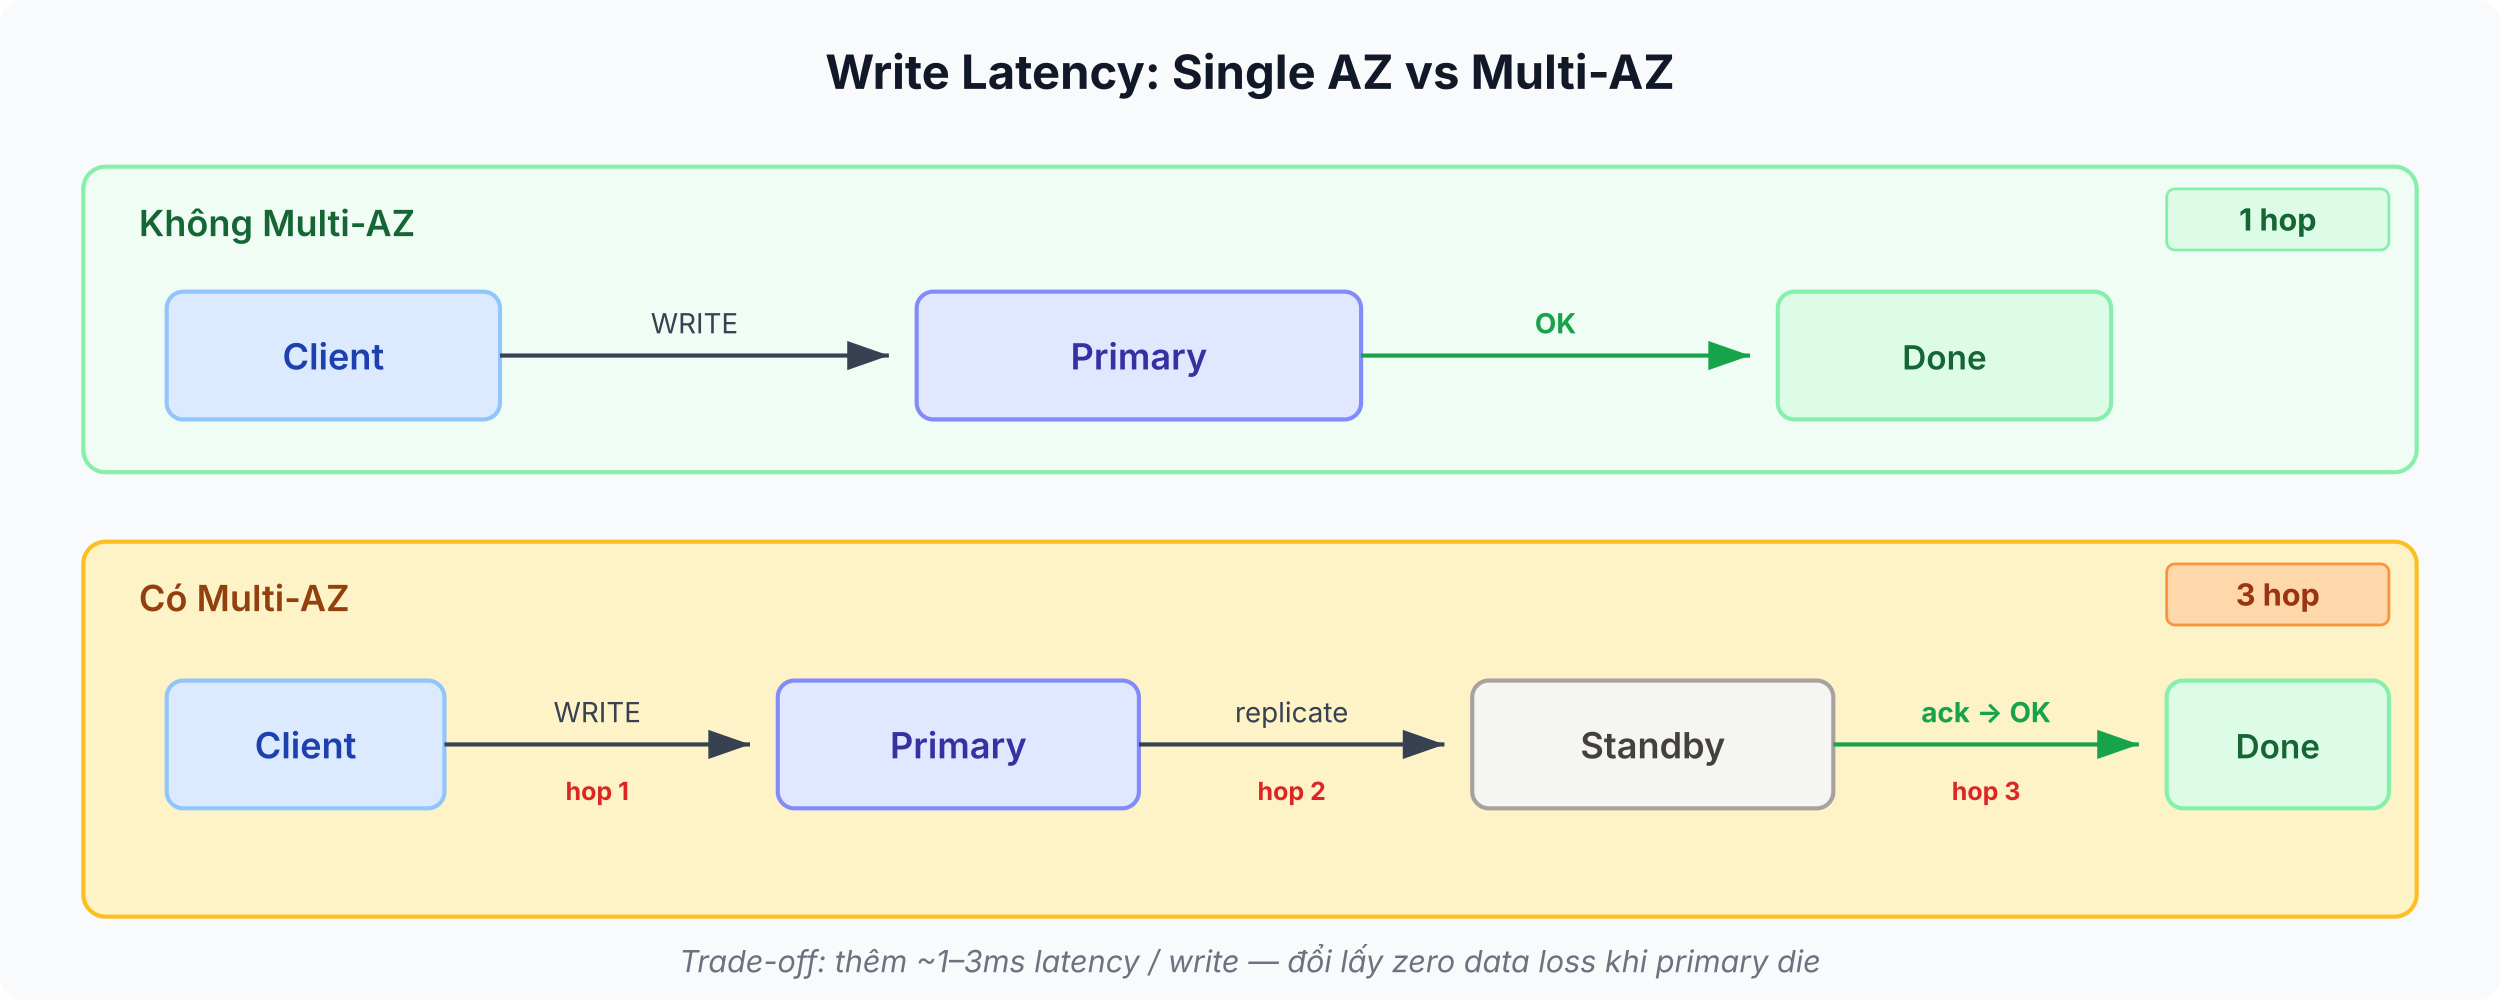
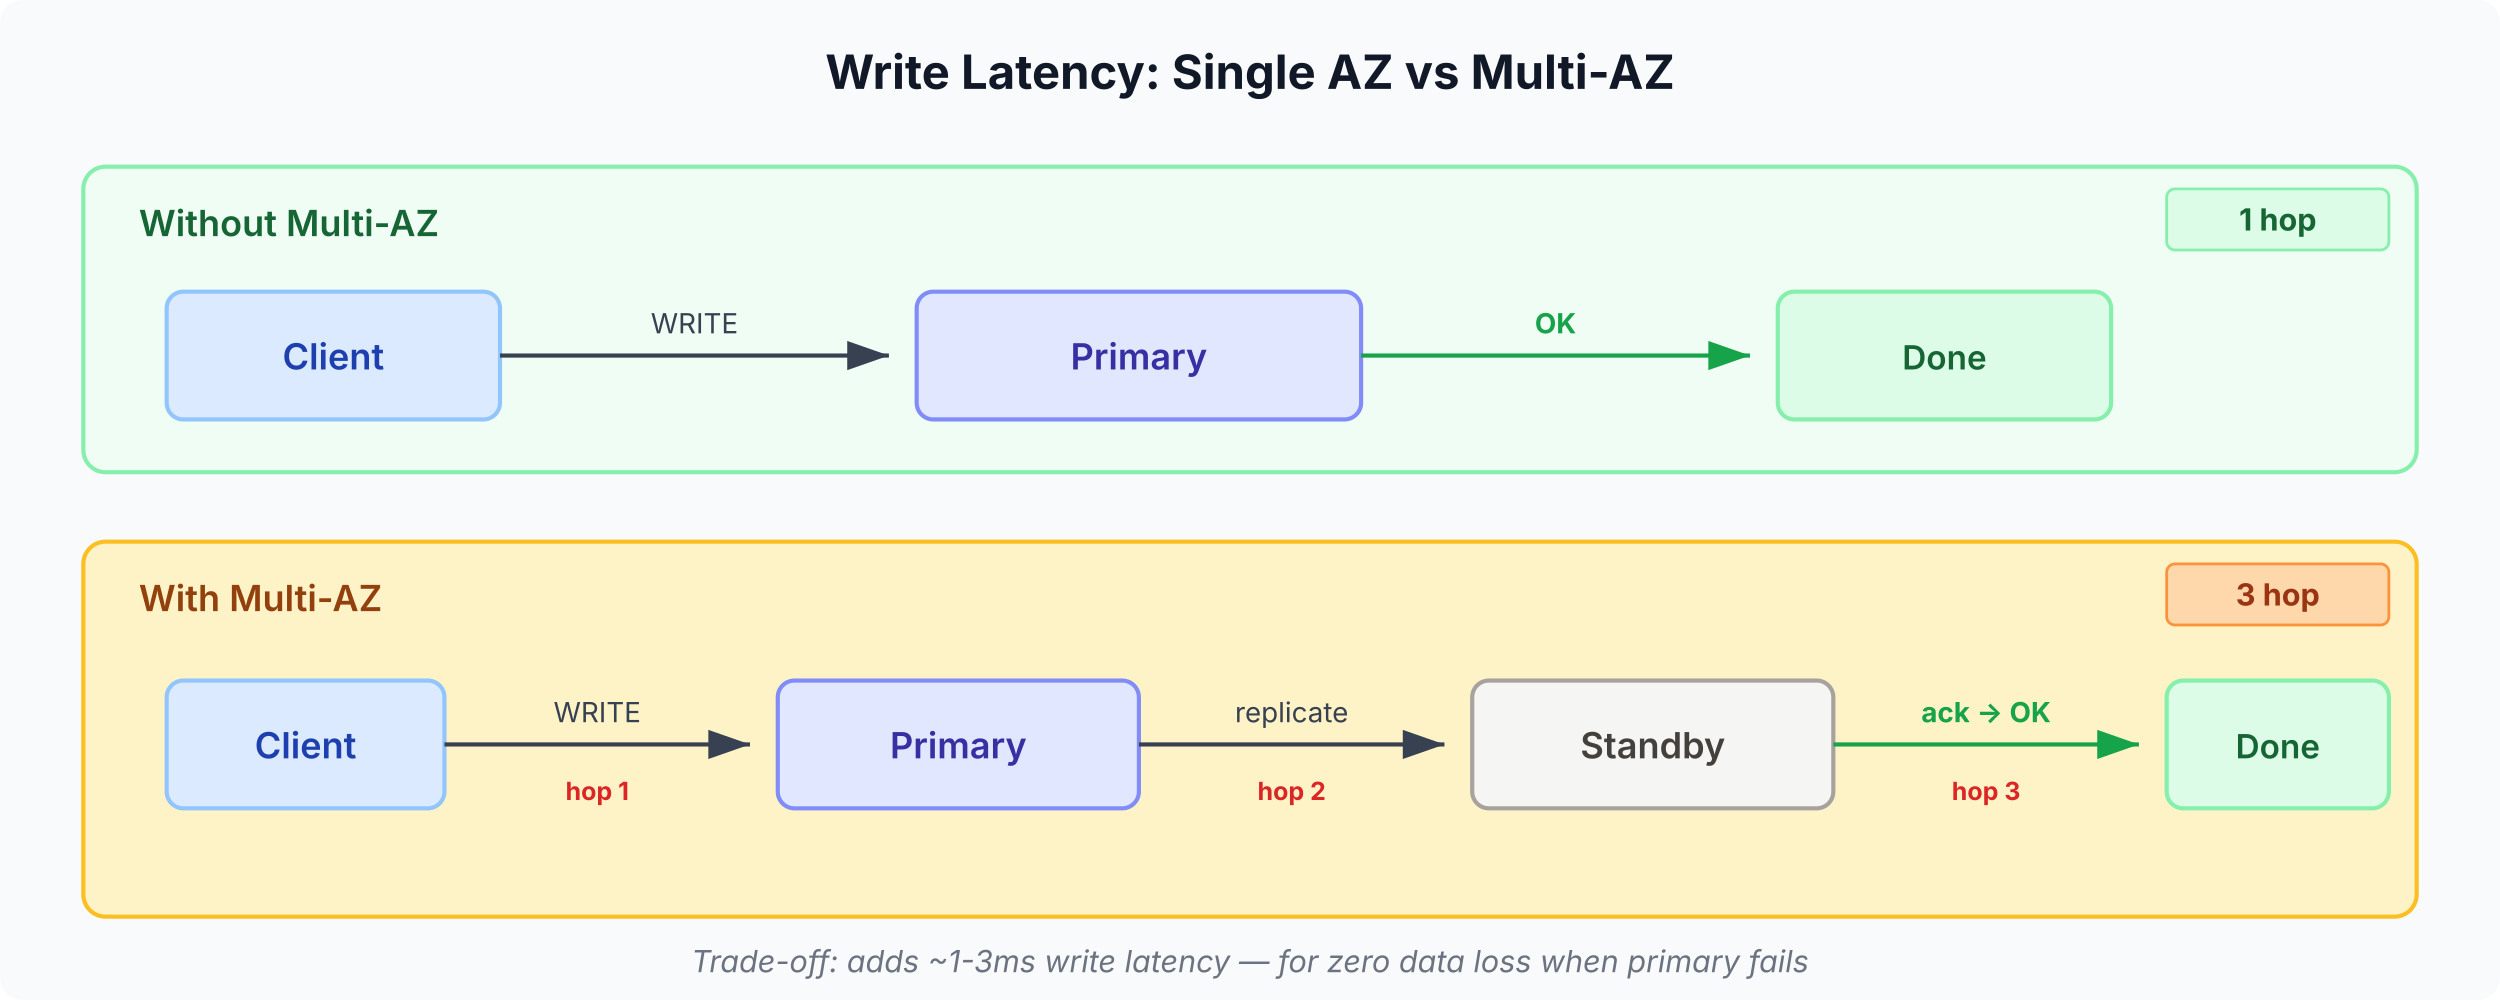
<svg xmlns="http://www.w3.org/2000/svg" viewBox="0 0 900 360" font-family="system-ui, -apple-system, sans-serif">
  <defs>
    <marker id="arr" markerWidth="10" markerHeight="7" refX="10" refY="3.5" orient="auto">
      <polygon points="0 0, 10 3.5, 0 7" fill="#374151" />
    </marker>
    <marker id="arrGreen" markerWidth="10" markerHeight="7" refX="10" refY="3.5" orient="auto">
      <polygon points="0 0, 10 3.5, 0 7" fill="#16a34a" />
    </marker>
  </defs>
  <rect width="900" height="360" fill="#f9fafb" rx="8" />
  <text x="450" y="32" text-anchor="middle" font-size="17" font-weight="bold" fill="#111827">Write Latency: Single AZ vs Multi-AZ</text>
  <rect x="30" y="60" width="840" height="110" fill="#f0fdf4" rx="8" stroke="#86efac" stroke-width="1.5" />
-   <text x="50" y="85" font-size="13" font-weight="600" fill="#166534">Không Multi-AZ</text>
+   <text x="50" y="85" font-size="13" font-weight="600" fill="#166534">Without Multi-AZ</text>
  <rect x="780" y="68" width="80" height="22" fill="#dcfce7" rx="3" stroke="#86efac" stroke-width="1" />
  <text x="820" y="83" text-anchor="middle" font-size="11" font-weight="700" fill="#166534">1 hop</text>
  <rect x="60" y="105" width="120" height="46" fill="#dbeafe" rx="6" stroke="#93c5fd" stroke-width="1.5" />
  <text x="120" y="133" text-anchor="middle" font-size="13" font-weight="600" fill="#1e40af">Client</text>
  <line x1="180" y1="128" x2="320" y2="128" stroke="#374151" stroke-width="1.5" marker-end="url(#arr)" />
  <text x="250" y="120" text-anchor="middle" font-size="10" fill="#374151">WRITE</text>
  <rect x="330" y="105" width="160" height="46" fill="#e0e7ff" rx="6" stroke="#818cf8" stroke-width="1.5" />
  <text x="410" y="133" text-anchor="middle" font-size="13" font-weight="600" fill="#3730a3">Primary</text>
  <line x1="490" y1="128" x2="630" y2="128" stroke="#16a34a" stroke-width="1.5" marker-end="url(#arrGreen)" />
  <text x="560" y="120" text-anchor="middle" font-size="10" font-weight="700" fill="#16a34a">OK</text>
  <rect x="640" y="105" width="120" height="46" fill="#dcfce7" rx="6" stroke="#86efac" stroke-width="1.5" />
  <text x="700" y="133" text-anchor="middle" font-size="12" font-weight="600" fill="#166534">Done</text>
  <rect x="30" y="195" width="840" height="135" fill="#fef3c7" rx="8" stroke="#fbbf24" stroke-width="1.5" />
-   <text x="50" y="220" font-size="13" font-weight="600" fill="#92400e">Có Multi-AZ</text>
+   <text x="50" y="220" font-size="13" font-weight="600" fill="#92400e">With Multi-AZ</text>
  <rect x="780" y="203" width="80" height="22" fill="#fed7aa" rx="3" stroke="#fb923c" stroke-width="1" />
  <text x="820" y="218" text-anchor="middle" font-size="11" font-weight="700" fill="#9a3412">3 hop</text>
  <rect x="60" y="245" width="100" height="46" fill="#dbeafe" rx="6" stroke="#93c5fd" stroke-width="1.5" />
  <text x="110" y="273" text-anchor="middle" font-size="13" font-weight="600" fill="#1e40af">Client</text>
  <line x1="160" y1="268" x2="270" y2="268" stroke="#374151" stroke-width="1.5" marker-end="url(#arr)" />
  <text x="215" y="260" text-anchor="middle" font-size="10" fill="#374151">WRITE</text>
  <text x="215" y="288" text-anchor="middle" font-size="9" font-weight="700" fill="#dc2626">hop 1</text>
  <rect x="280" y="245" width="130" height="46" fill="#e0e7ff" rx="6" stroke="#818cf8" stroke-width="1.5" />
  <text x="345" y="273" text-anchor="middle" font-size="13" font-weight="600" fill="#3730a3">Primary</text>
  <line x1="410" y1="268" x2="520" y2="268" stroke="#374151" stroke-width="1.5" marker-end="url(#arr)" />
  <text x="465" y="260" text-anchor="middle" font-size="10" fill="#374151">replicate</text>
  <text x="465" y="288" text-anchor="middle" font-size="9" font-weight="700" fill="#dc2626">hop 2</text>
  <rect x="530" y="245" width="130" height="46" fill="#f5f5f4" rx="6" stroke="#a8a29e" stroke-width="1.5" />
  <text x="595" y="273" text-anchor="middle" font-size="13" font-weight="600" fill="#44403c">Standby</text>
  <line x1="660" y1="268" x2="770" y2="268" stroke="#16a34a" stroke-width="1.5" marker-end="url(#arrGreen)" />
  <text x="715" y="260" text-anchor="middle" font-size="10" font-weight="700" fill="#16a34a">ack → OK</text>
  <text x="715" y="288" text-anchor="middle" font-size="9" font-weight="700" fill="#dc2626">hop 3</text>
  <rect x="780" y="245" width="80" height="46" fill="#dcfce7" rx="6" stroke="#86efac" stroke-width="1.5" />
  <text x="820" y="273" text-anchor="middle" font-size="12" font-weight="600" fill="#166534">Done</text>
-   <text x="450" y="350" text-anchor="middle" font-size="11" font-style="italic" fill="#6b7280">Trade-off: thêm ~1–3ms latency / write — đổi lấy zero data loss khi primary die</text>
+   <text x="450" y="350" text-anchor="middle" font-size="11" font-style="italic" fill="#6b7280">Trade-off: adds ~1-3ms write latency — for zero data loss when primary fails</text>
</svg>
